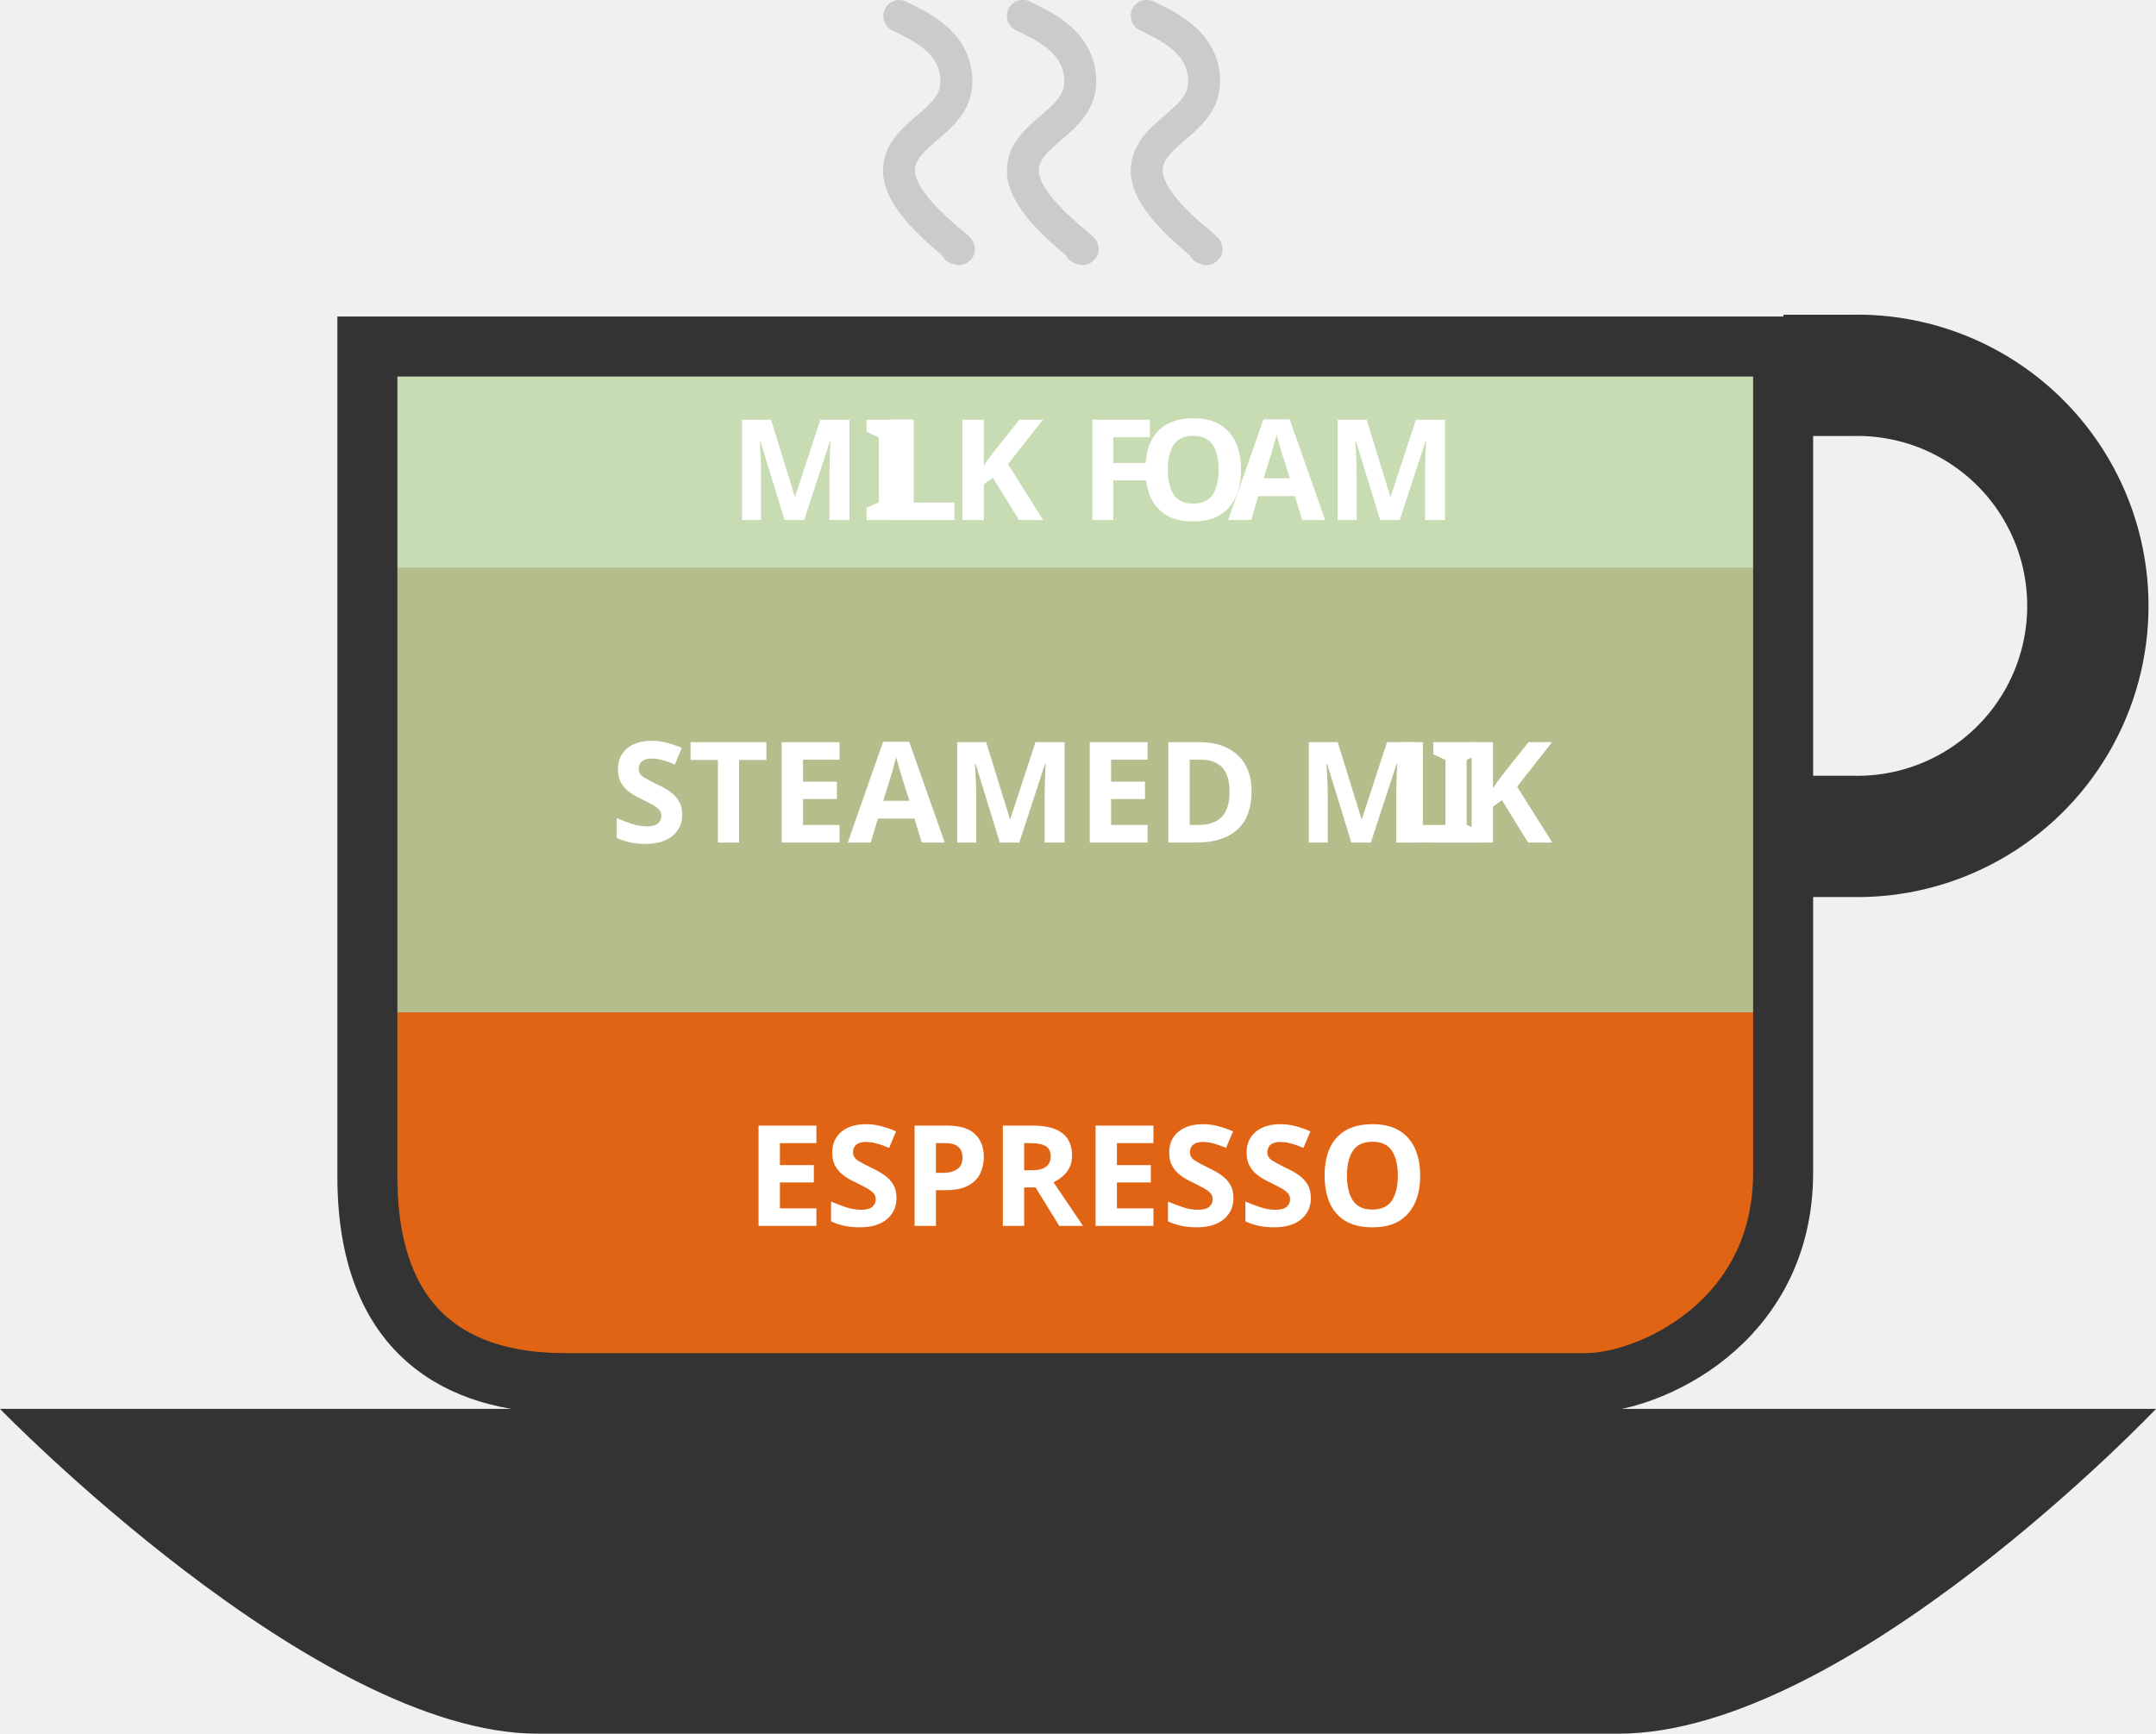
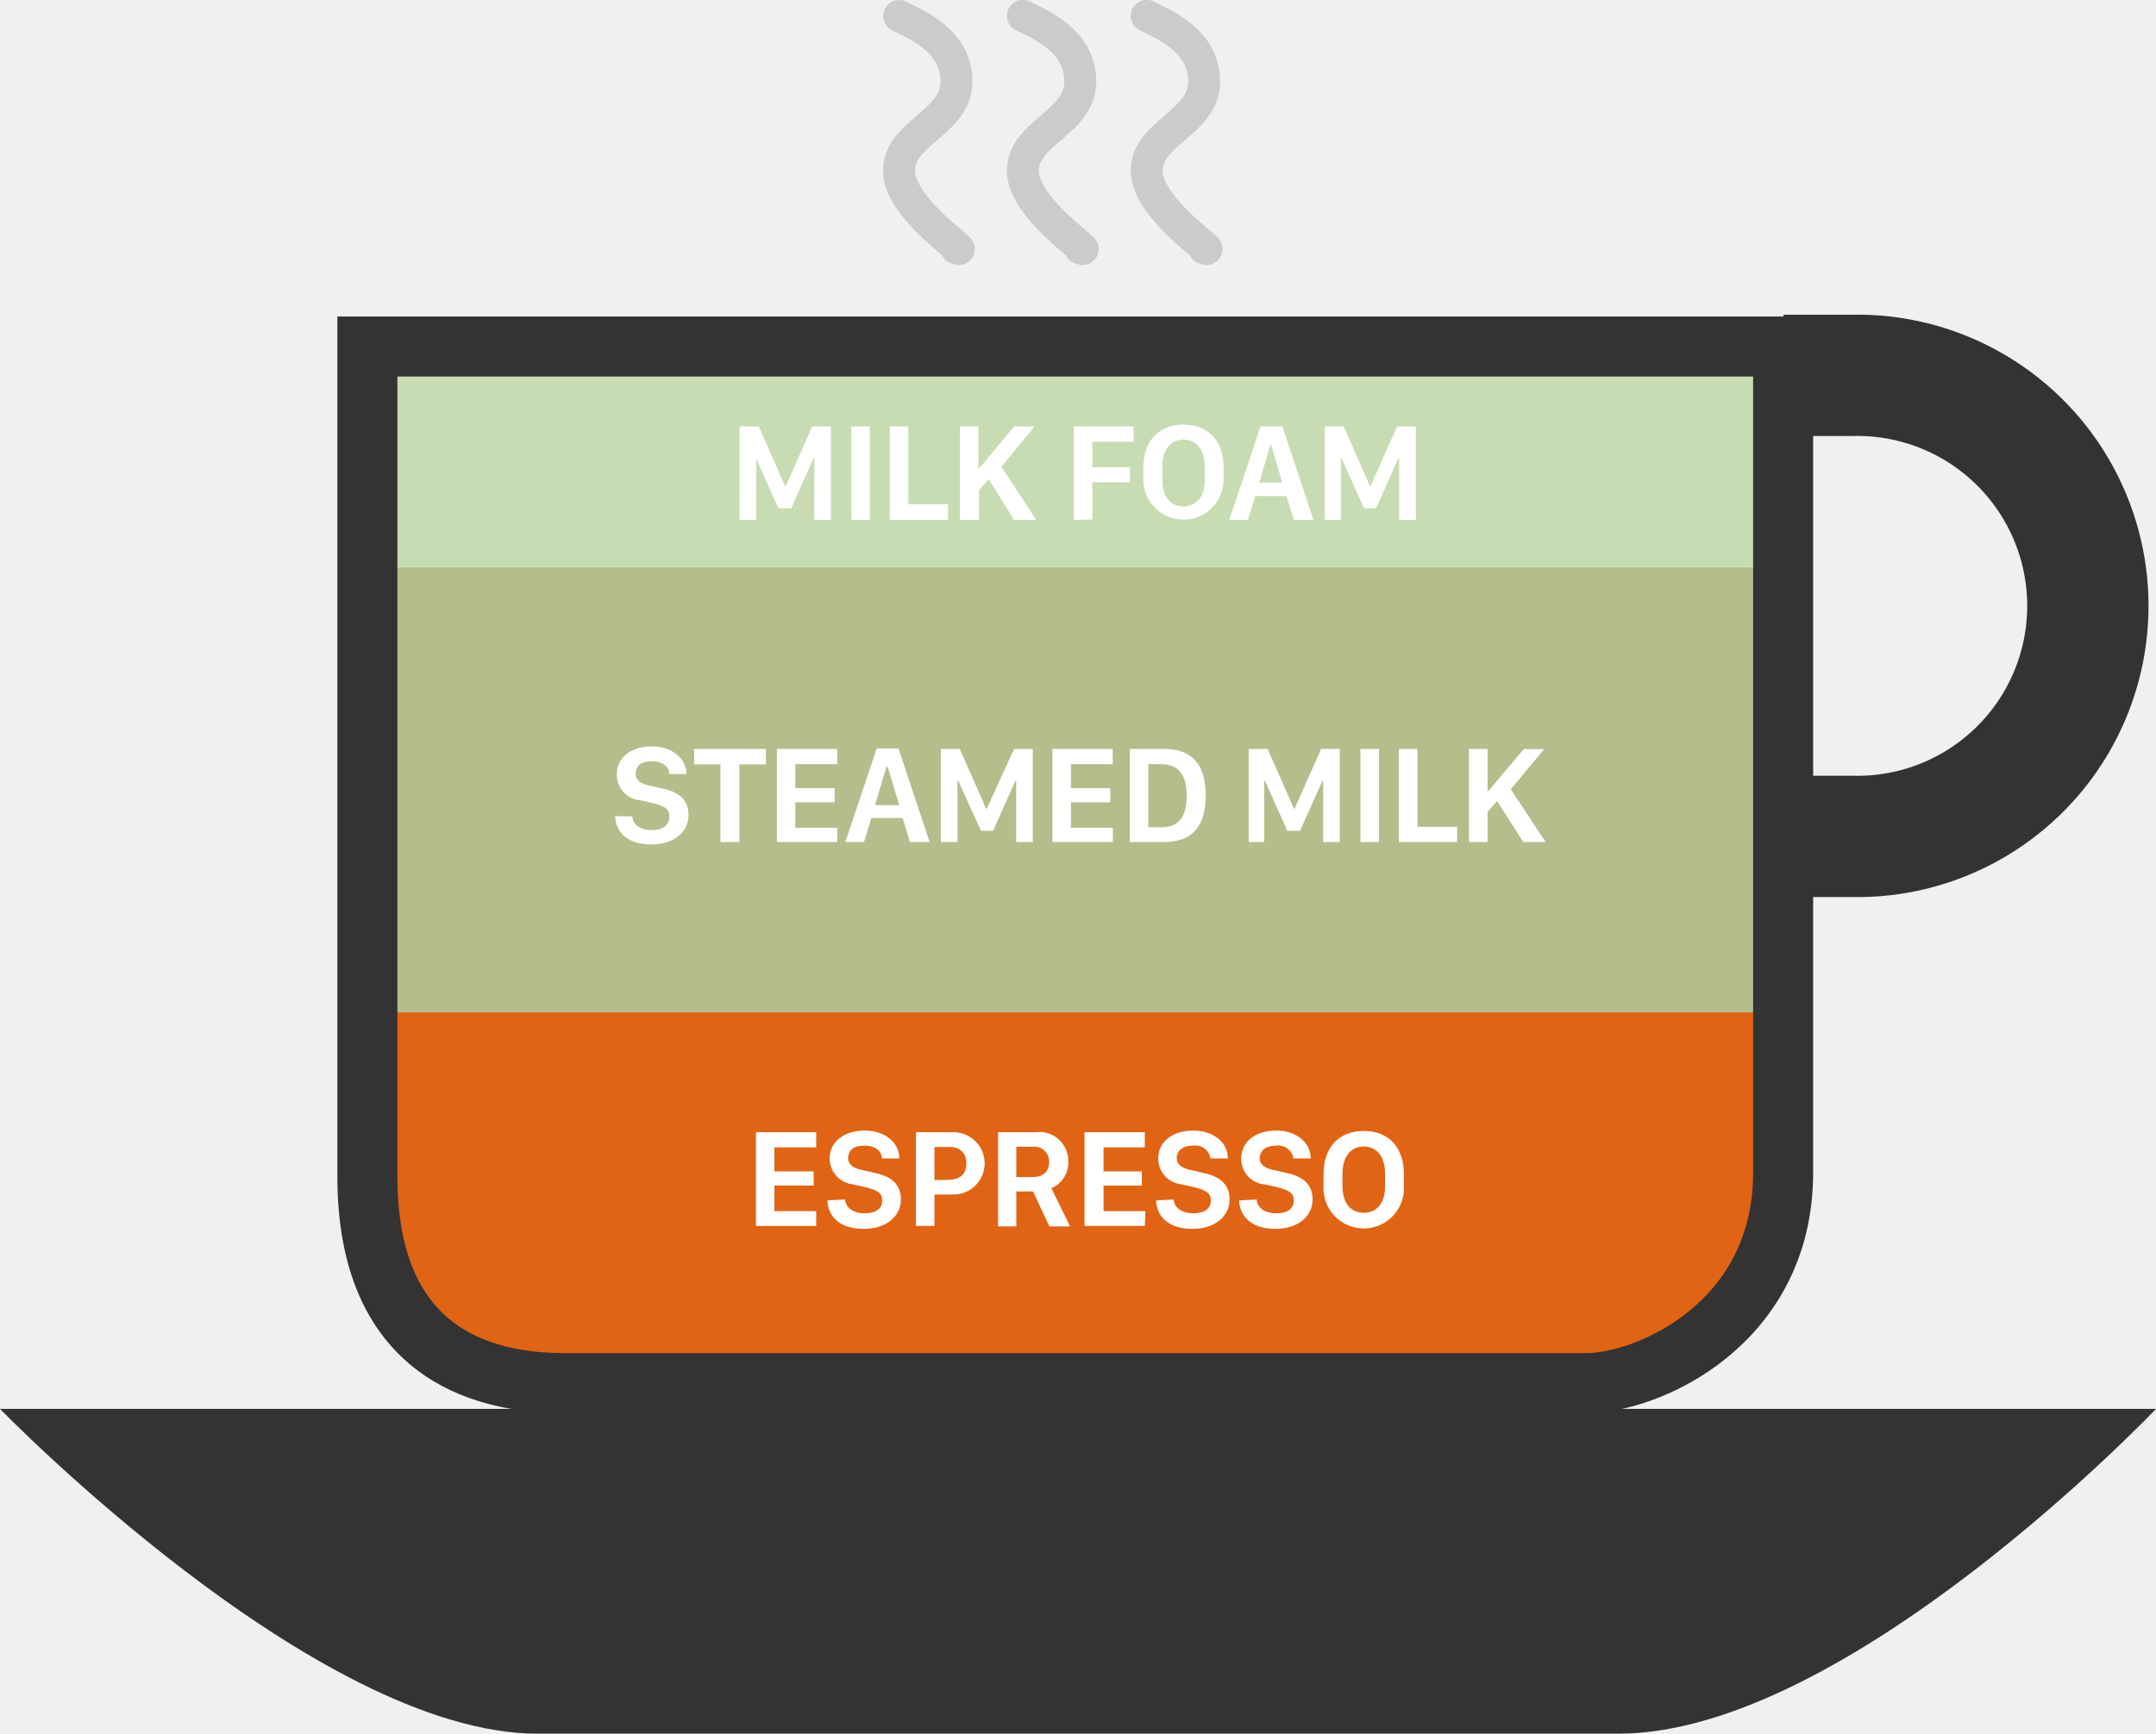
<svg xmlns="http://www.w3.org/2000/svg" width="168.84" height="135.8" viewBox="0 0 168.84 135.8">
  <defs>
-     <style>.a{fill:#c8dcb4;}.b{fill:#b4be8c;}.c{fill:#e16414;}.d{font-size:11px;fill:#fff;font-family:SFCompactDisplay-Semibold, SF Compact Display;font-weight:600;}.e{letter-spacing:0em;}.f{letter-spacing:-0.01em;}.g{fill:#333;}.h,.i,.j{fill:none;}.h,.i{stroke:#333;}.h{stroke-width:4.7px;}.i{stroke-width:9.5px;}.j{stroke:#cccbcb;stroke-linecap:round;stroke-width:2.5px;}</style>
+     <style>.a{fill:#c8dcb4;}.b{fill:#b4be8c;}.c{fill:#e16414;}.d{fill:#fff;}.e{fill:#333;}.f,.g,.h{fill:none;}.f,.g{stroke:#333;}.f{stroke-width:4.7px;}.g{stroke-width:9.5px;}.h{stroke:#cccbcb;stroke-linecap:round;stroke-width:2.5px;}</style>
  </defs>
  <rect class="a" x="30.21" y="28.72" width="108.42" height="25.28" />
  <rect class="b" x="30.21" y="44.45" width="108.42" height="35.13" />
  <polygon class="c" points="129.48 106.7 35.81 106.7 30.21 99.72 30.21 79.29 138.63 79.29 138.63 96.49 129.48 106.7" />
-   <text class="d" transform="translate(47.8 65.99)">STEAMED MI<tspan class="e" x="60.97" y="0">L</tspan>
-     <tspan x="66.46" y="0">K</tspan>
-   </text>
-   <text class="d" transform="translate(58.42 96.02)">ESPRESSO</text>
-   <text class="d" transform="translate(57.13 40.73)">MI<tspan class="e" x="11.77" y="0">L</tspan>
-     <tspan x="17.26" y="0">K F</tspan>
-     <tspan class="f" x="31.93" y="0">O</tspan>
-     <tspan x="39.05" y="0">AM</tspan>
-   </text>
-   <path class="g" d="M131.31,138.84H46.69c-17.42,0-42.11-25.44-42.11-25.44H173.42S149.25,138.84,131.31,138.84Z" transform="translate(-4.58 -3.05)" />
-   <path class="h" d="M33.35,95.19v-65H144.22V94.9c0,11.85-10.6,16.48-15.41,16.48H48.75C42,111.38,33.35,108.77,33.35,95.19Z" transform="translate(-4.58 -3.05)" />
-   <path class="i" d="M144,68.56h5.6a18.06,18.06,0,1,0,0-36.11h-5.35" transform="translate(-4.58 -3.05)" />
-   <path class="j" d="M79.48,22.5c1.32.61-4.5-3.05-4.5-6.07s4.5-3.74,4.5-7S76.21,4.94,75,4.3" transform="translate(-4.58 -3.05)" />
-   <path class="j" d="M89.18,22.5c1.31.61-4.5-3.05-4.5-6.07s4.5-3.74,4.5-7-3.27-4.5-4.5-5.14" transform="translate(-4.58 -3.05)" />
-   <path class="j" d="M98.88,22.5c1.31.61-4.5-3.05-4.5-6.07s4.5-3.74,4.5-7-3.28-4.5-4.5-5.14" transform="translate(-4.58 -3.05)" />
+   <path class="d" d="M54.1,67c0,.57.56,1.07,1.52,1.07S57,67.62,57,67s-.37-.78-1.13-1l-1.13-.27a2,2,0,0,1-1.86-2c0-1.43,1.22-2.22,2.73-2.22s2.7.86,2.73,2.17H57c0-.54-.48-1-1.36-1s-1.28.37-1.28,1c0,.44.34.74,1,.88l1.14.26c1.09.24,2,.76,2,2.07s-1.13,2.3-2.9,2.3c-2.13,0-2.82-1.2-2.84-2.22Z" transform="translate(-4.58 -3.05)" />
+   <path class="d" d="M61,69V62.92H58.94V61.71h5.62v1.21H62.48V69Z" transform="translate(-4.58 -3.05)" />
+   <path class="d" d="M70.14,69H65.42V61.71h4.72V62.9H66.86v1.88h3.08v1.11H66.86v2h3.28Z" transform="translate(-4.58 -3.05)" />
+   <path class="d" d="M70.78,69l2.46-7.33h1.7L77.38,69H75.84l-.57-1.88H72.82L72.24,69ZM74,63.11l-.9,3H75l-.9-3Z" transform="translate(-4.58 -3.05)" />
+   <path class="d" d="M78.26,69V61.71h1.48l2.09,4.73h0L84,61.71h1.46V69h-1.3V64.2h-.06l-1.75,3.92h-.95L79.62,64.2h-.06V69Z" transform="translate(-4.58 -3.05)" />
+   <path class="d" d="M91.73,69H87V61.71h4.72V62.9H88.45v1.88h3.08v1.11H88.45v2h3.28Z" transform="translate(-4.58 -3.05)" />
+   <path class="d" d="M95.74,61.71C98,61.71,99,63,99,65.36S98,69,95.74,69H93.06V61.71Zm-1.23,6.14h1c1.22,0,2-.61,2-2.47,0-1.51-.53-2.48-2-2.48h-1Z" transform="translate(-4.58 -3.05)" />
+   <path class="d" d="M102.37,69V61.71h1.48l2.09,4.73h0l2.1-4.73h1.46V69h-1.3V64.2h-.06l-1.75,3.92h-1l-1.75-3.92h-.06V69Z" transform="translate(-4.58 -3.05)" />
+   <path class="d" d="M111.12,69V61.71h1.45V69Z" transform="translate(-4.58 -3.05)" />
+   <path class="d" d="M118.69,69h-4.56V61.71h1.45v6.1h3.11Z" transform="translate(-4.58 -3.05)" />
+   <path class="d" d="M122.89,64.87,125.62,69h-1.75l-2.05-3.21-.75.86V69h-1.45V61.71h1.45V65h.07l2.77-3.28h1.6Z" transform="translate(-4.58 -3.05)" />
+   <path class="d" d="M68.5,99.07H63.78V91.73H68.5v1.19H65.22V94.8H68.3v1.11H65.22v2H68.5Z" transform="translate(-4.58 -3.05)" />
+   <path class="d" d="M70.77,97c0,.57.56,1.08,1.52,1.08s1.38-.41,1.38-1-.37-.78-1.13-1l-1.13-.26a2.05,2.05,0,0,1-1.86-2c0-1.43,1.23-2.22,2.74-2.22s2.7.86,2.72,2.18H73.64c0-.55-.48-1-1.36-1s-1.28.37-1.28,1c0,.44.35.74,1,.89l1.13.26c1.09.24,2,.76,2,2.07s-1.14,2.3-2.91,2.3c-2.13,0-2.82-1.21-2.84-2.23Z" transform="translate(-4.58 -3.05)" />
+   <path class="d" d="M79.25,91.73a2.44,2.44,0,1,1,0,4.88H77.76v2.46H76.31V91.73Zm-1.49,3.74h.87c1,0,1.62-.3,1.62-1.29A1.18,1.18,0,0,0,79,92.89H77.76Z" transform="translate(-4.58 -3.05)" />
+   <path class="d" d="M88.24,94.05a2.15,2.15,0,0,1-1.33,2.06l1.47,3H86.76l-1.28-2.74H84.17v2.74H82.74V91.73h2.93A2.27,2.27,0,0,1,88.24,94.05Zm-2.8,1.19c.82,0,1.3-.4,1.3-1.16a1.15,1.15,0,0,0-1.28-1.21H84.17v2.37Z" transform="translate(-4.58 -3.05)" />
+   <path class="d" d="M94.23,99.07H89.51V91.73h4.72v1.19H91V94.8H94v1.11H91v2h3.28Z" transform="translate(-4.58 -3.05)" />
+   <path class="d" d="M96.5,97c0,.57.56,1.08,1.52,1.08s1.38-.41,1.38-1-.37-.78-1.12-1l-1.14-.26a2.05,2.05,0,0,1-1.86-2c0-1.43,1.23-2.22,2.74-2.22s2.7.86,2.72,2.18H99.38a1.21,1.21,0,0,0-1.37-1c-.78,0-1.28.37-1.28,1,0,.44.35.74,1,.89l1.14.26c1.08.24,2,.76,2,2.07s-1.14,2.3-2.91,2.3c-2.12,0-2.82-1.21-2.84-2.23Z" transform="translate(-4.58 -3.05)" />
+   <path class="d" d="M103,97c0,.57.55,1.08,1.52,1.08s1.38-.41,1.38-1-.37-.78-1.13-1l-1.13-.26a2,2,0,0,1-1.86-2c0-1.43,1.22-2.22,2.73-2.22s2.7.86,2.72,2.18h-1.36a1.2,1.2,0,0,0-1.36-1c-.78,0-1.28.37-1.28,1,0,.44.34.74,1,.89l1.14.26c1.09.24,2,.76,2,2.07s-1.14,2.3-2.9,2.3c-2.13,0-2.82-1.21-2.85-2.23Z" transform="translate(-4.58 -3.05)" />
+   <path class="d" d="M108.23,95c0-2.09,1.2-3.37,3.15-3.37s3.14,1.29,3.14,3.37v.94a3.15,3.15,0,1,1-6.29,0Zm1.48.94c0,1.41.7,2.1,1.67,2.1s1.67-.69,1.67-2.1V95c0-1.42-.7-2.15-1.67-2.15s-1.67.73-1.67,2.15Z" transform="translate(-4.58 -3.05)" />
+   <path class="d" d="M62.5,43.78V36.45H64l2.09,4.73h0l2.1-4.73h1.46v7.33h-1.3V38.94h-.06l-1.75,3.92h-1l-1.75-3.92H63.8v4.84Z" transform="translate(-4.58 -3.05)" />
+   <path class="d" d="M71.25,43.78V36.45H72.7v7.33Z" transform="translate(-4.58 -3.05)" />
+   <path class="d" d="M78.82,43.78H74.26V36.45h1.45v6.09h3.11Z" transform="translate(-4.58 -3.05)" />
+   <path class="d" d="M83,39.61l2.73,4.17H84l-2-3.21-.75.86v2.35H79.75V36.45H81.2v3.28h.07L84,36.45h1.6Z" transform="translate(-4.58 -3.05)" />
+   <path class="d" d="M88.67,43.78V36.45h4.68v1.2H90.12v2h2.95v1.17H90.12v2.92Z" transform="translate(-4.58 -3.05)" />
+   <path class="d" d="M94.12,39.67c0-2.08,1.19-3.36,3.15-3.36s3.13,1.29,3.13,3.36v.94a3.14,3.14,0,1,1-6.28,0Zm1.48.95c0,1.41.69,2.09,1.66,2.09s1.67-.68,1.67-2.09v-1c0-1.41-.7-2.14-1.67-2.14s-1.66.73-1.66,2.14Z" transform="translate(-4.58 -3.05)" />
+   <path class="d" d="M100.84,43.78l2.46-7.33H105l2.44,7.33H105.9l-.57-1.88h-2.45l-.58,1.88Zm3.24-5.93-.89,3H105l-.89-3Z" transform="translate(-4.58 -3.05)" />
+   <path class="d" d="M108.33,43.78V36.45h1.47l2.09,4.73h0l2.1-4.73h1.47v7.33h-1.31V38.94h-.06l-1.75,3.92h-.94l-1.76-3.92h-.06v4.84Z" transform="translate(-4.58 -3.05)" />
+   <path class="e" d="M131.31,138.84H46.69c-17.42,0-42.11-25.44-42.11-25.44H173.42S149.25,138.84,131.31,138.84Z" transform="translate(-4.58 -3.05)" />
+   <path class="f" d="M33.35,95.19v-65H144.22V94.9c0,11.85-10.6,16.48-15.41,16.48H48.75C42,111.38,33.35,108.77,33.35,95.19Z" transform="translate(-4.58 -3.05)" />
+   <path class="g" d="M144,68.56h5.6a18.06,18.06,0,1,0,0-36.11h-5.35" transform="translate(-4.58 -3.05)" />
+   <path class="h" d="M79.48,22.5c1.32.61-4.5-3.05-4.5-6.07s4.5-3.74,4.5-7S76.21,4.94,75,4.3" transform="translate(-4.58 -3.05)" />
+   <path class="h" d="M89.18,22.5c1.31.61-4.5-3.05-4.5-6.07s4.5-3.74,4.5-7-3.27-4.5-4.5-5.14" transform="translate(-4.58 -3.05)" />
+   <path class="h" d="M98.88,22.5c1.31.61-4.5-3.05-4.5-6.07s4.5-3.74,4.5-7-3.28-4.5-4.5-5.14" transform="translate(-4.58 -3.05)" />
</svg>
